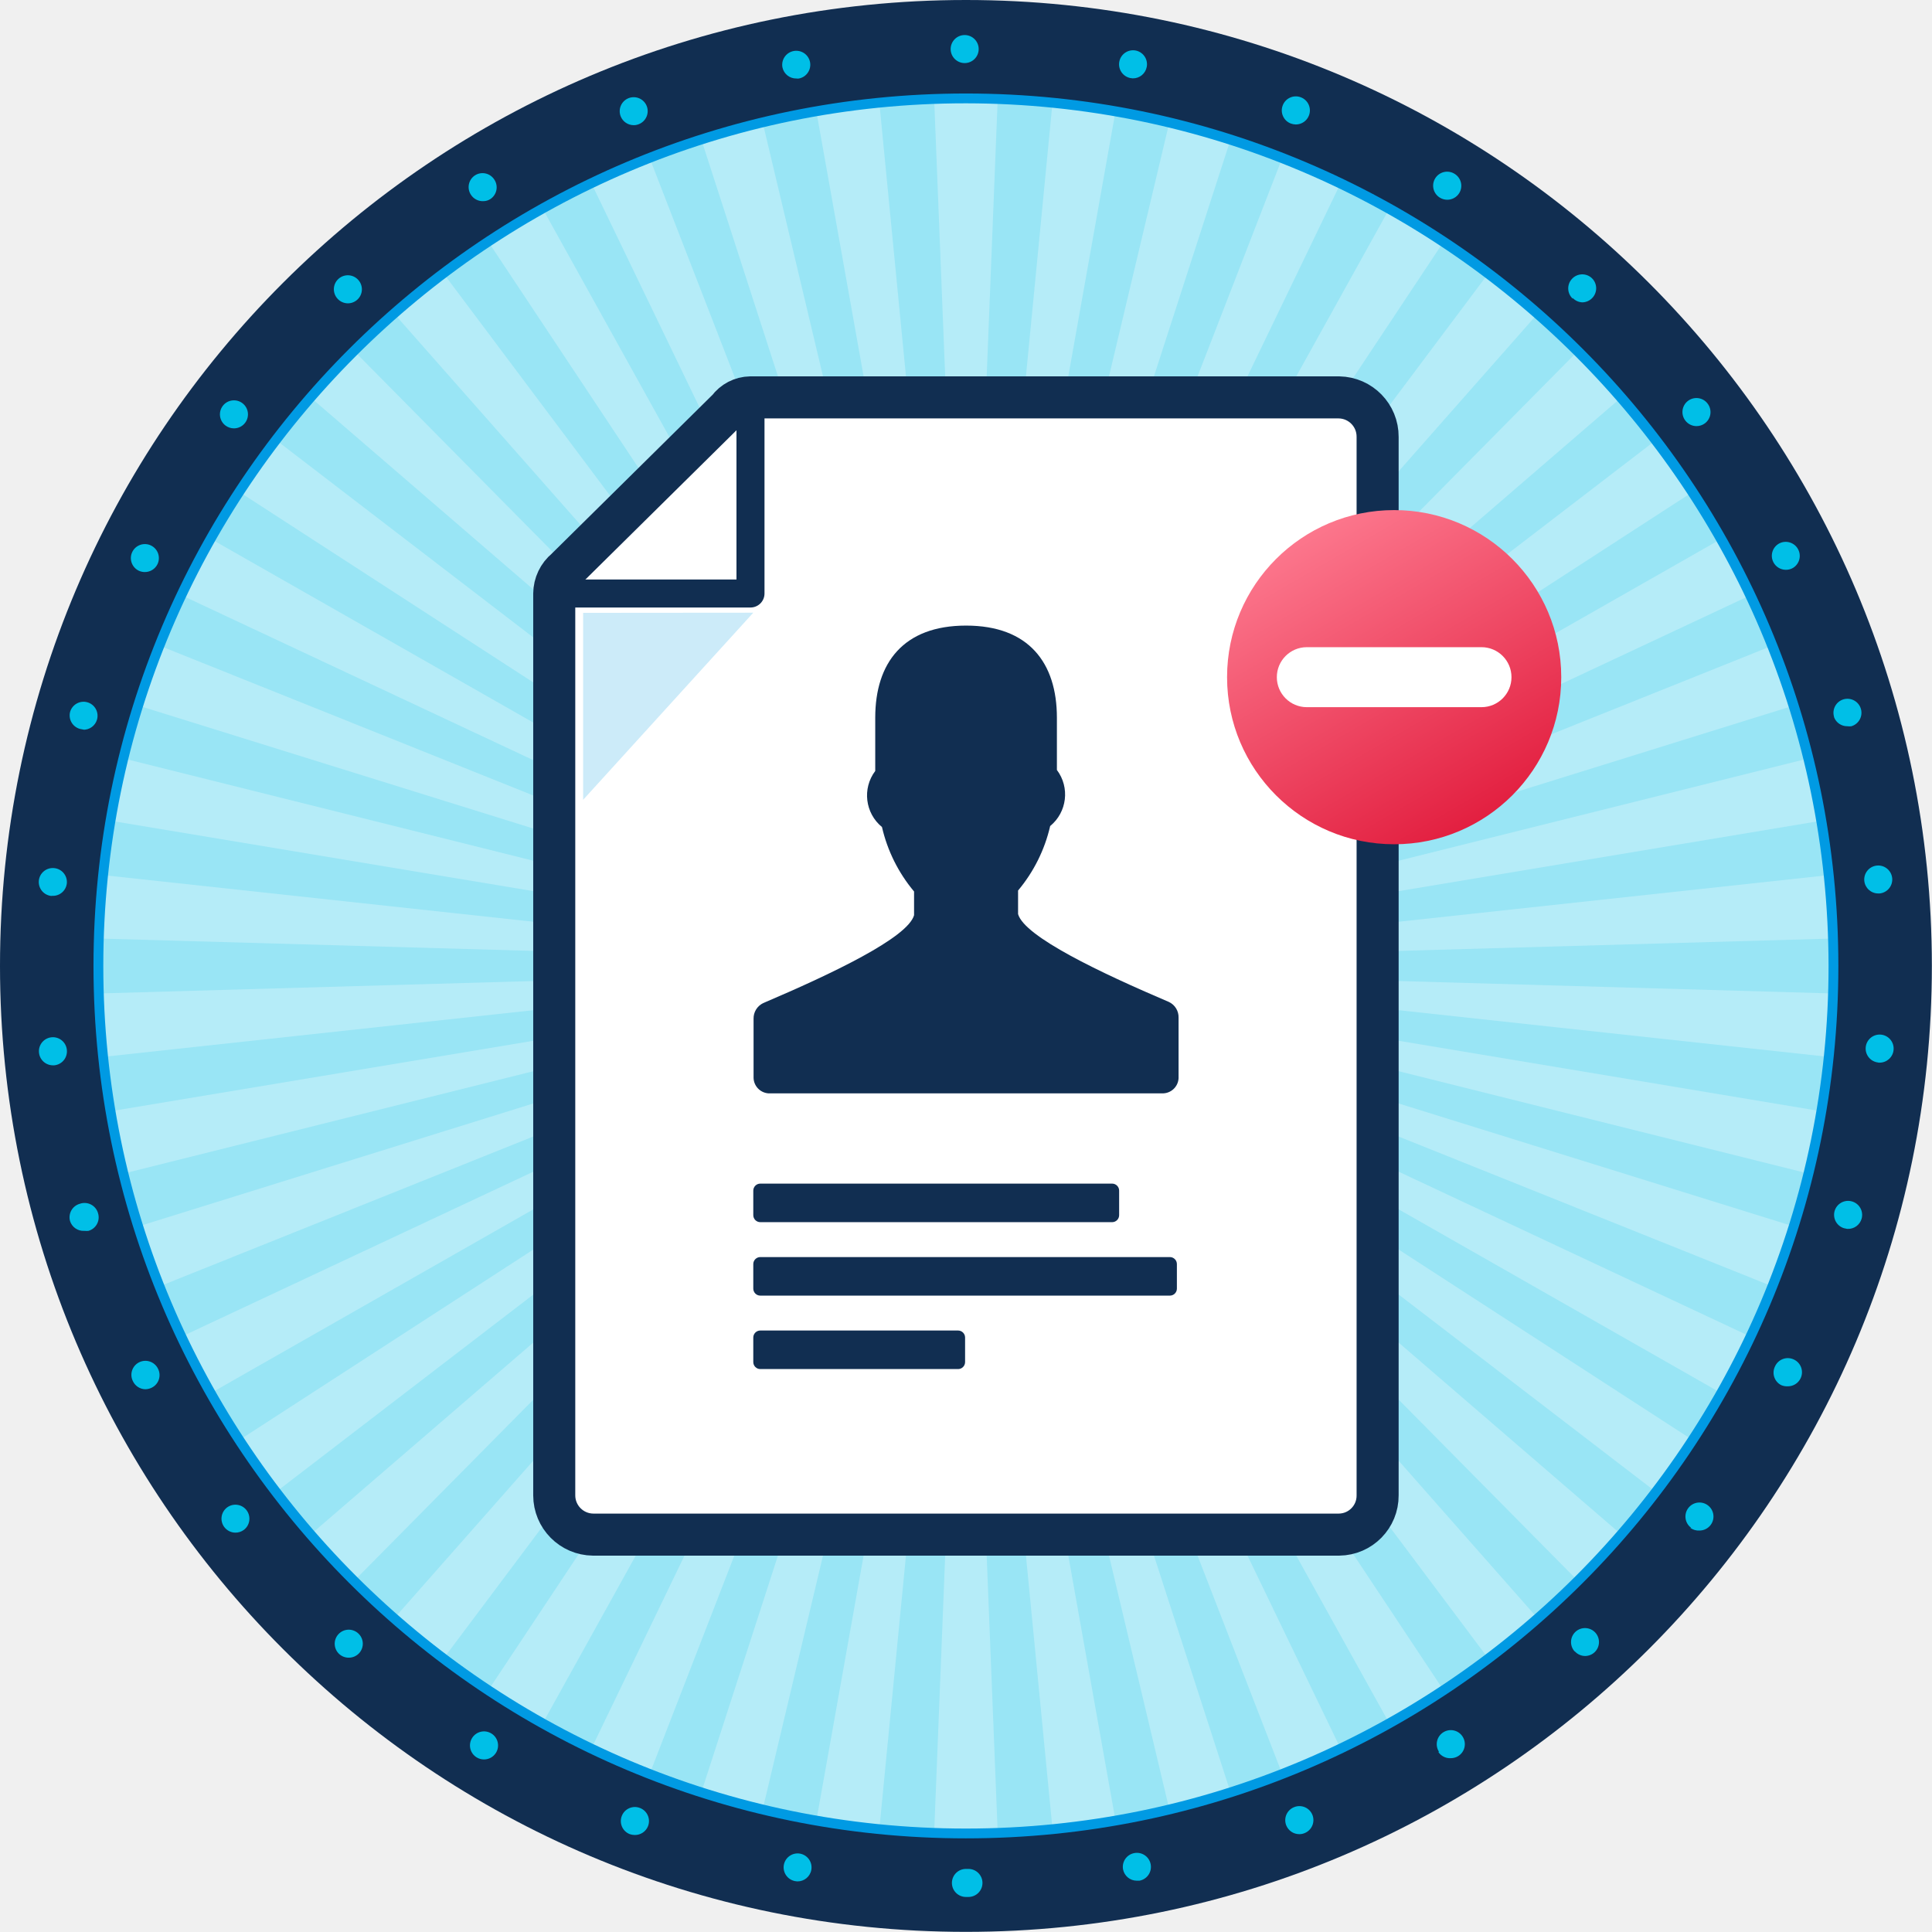
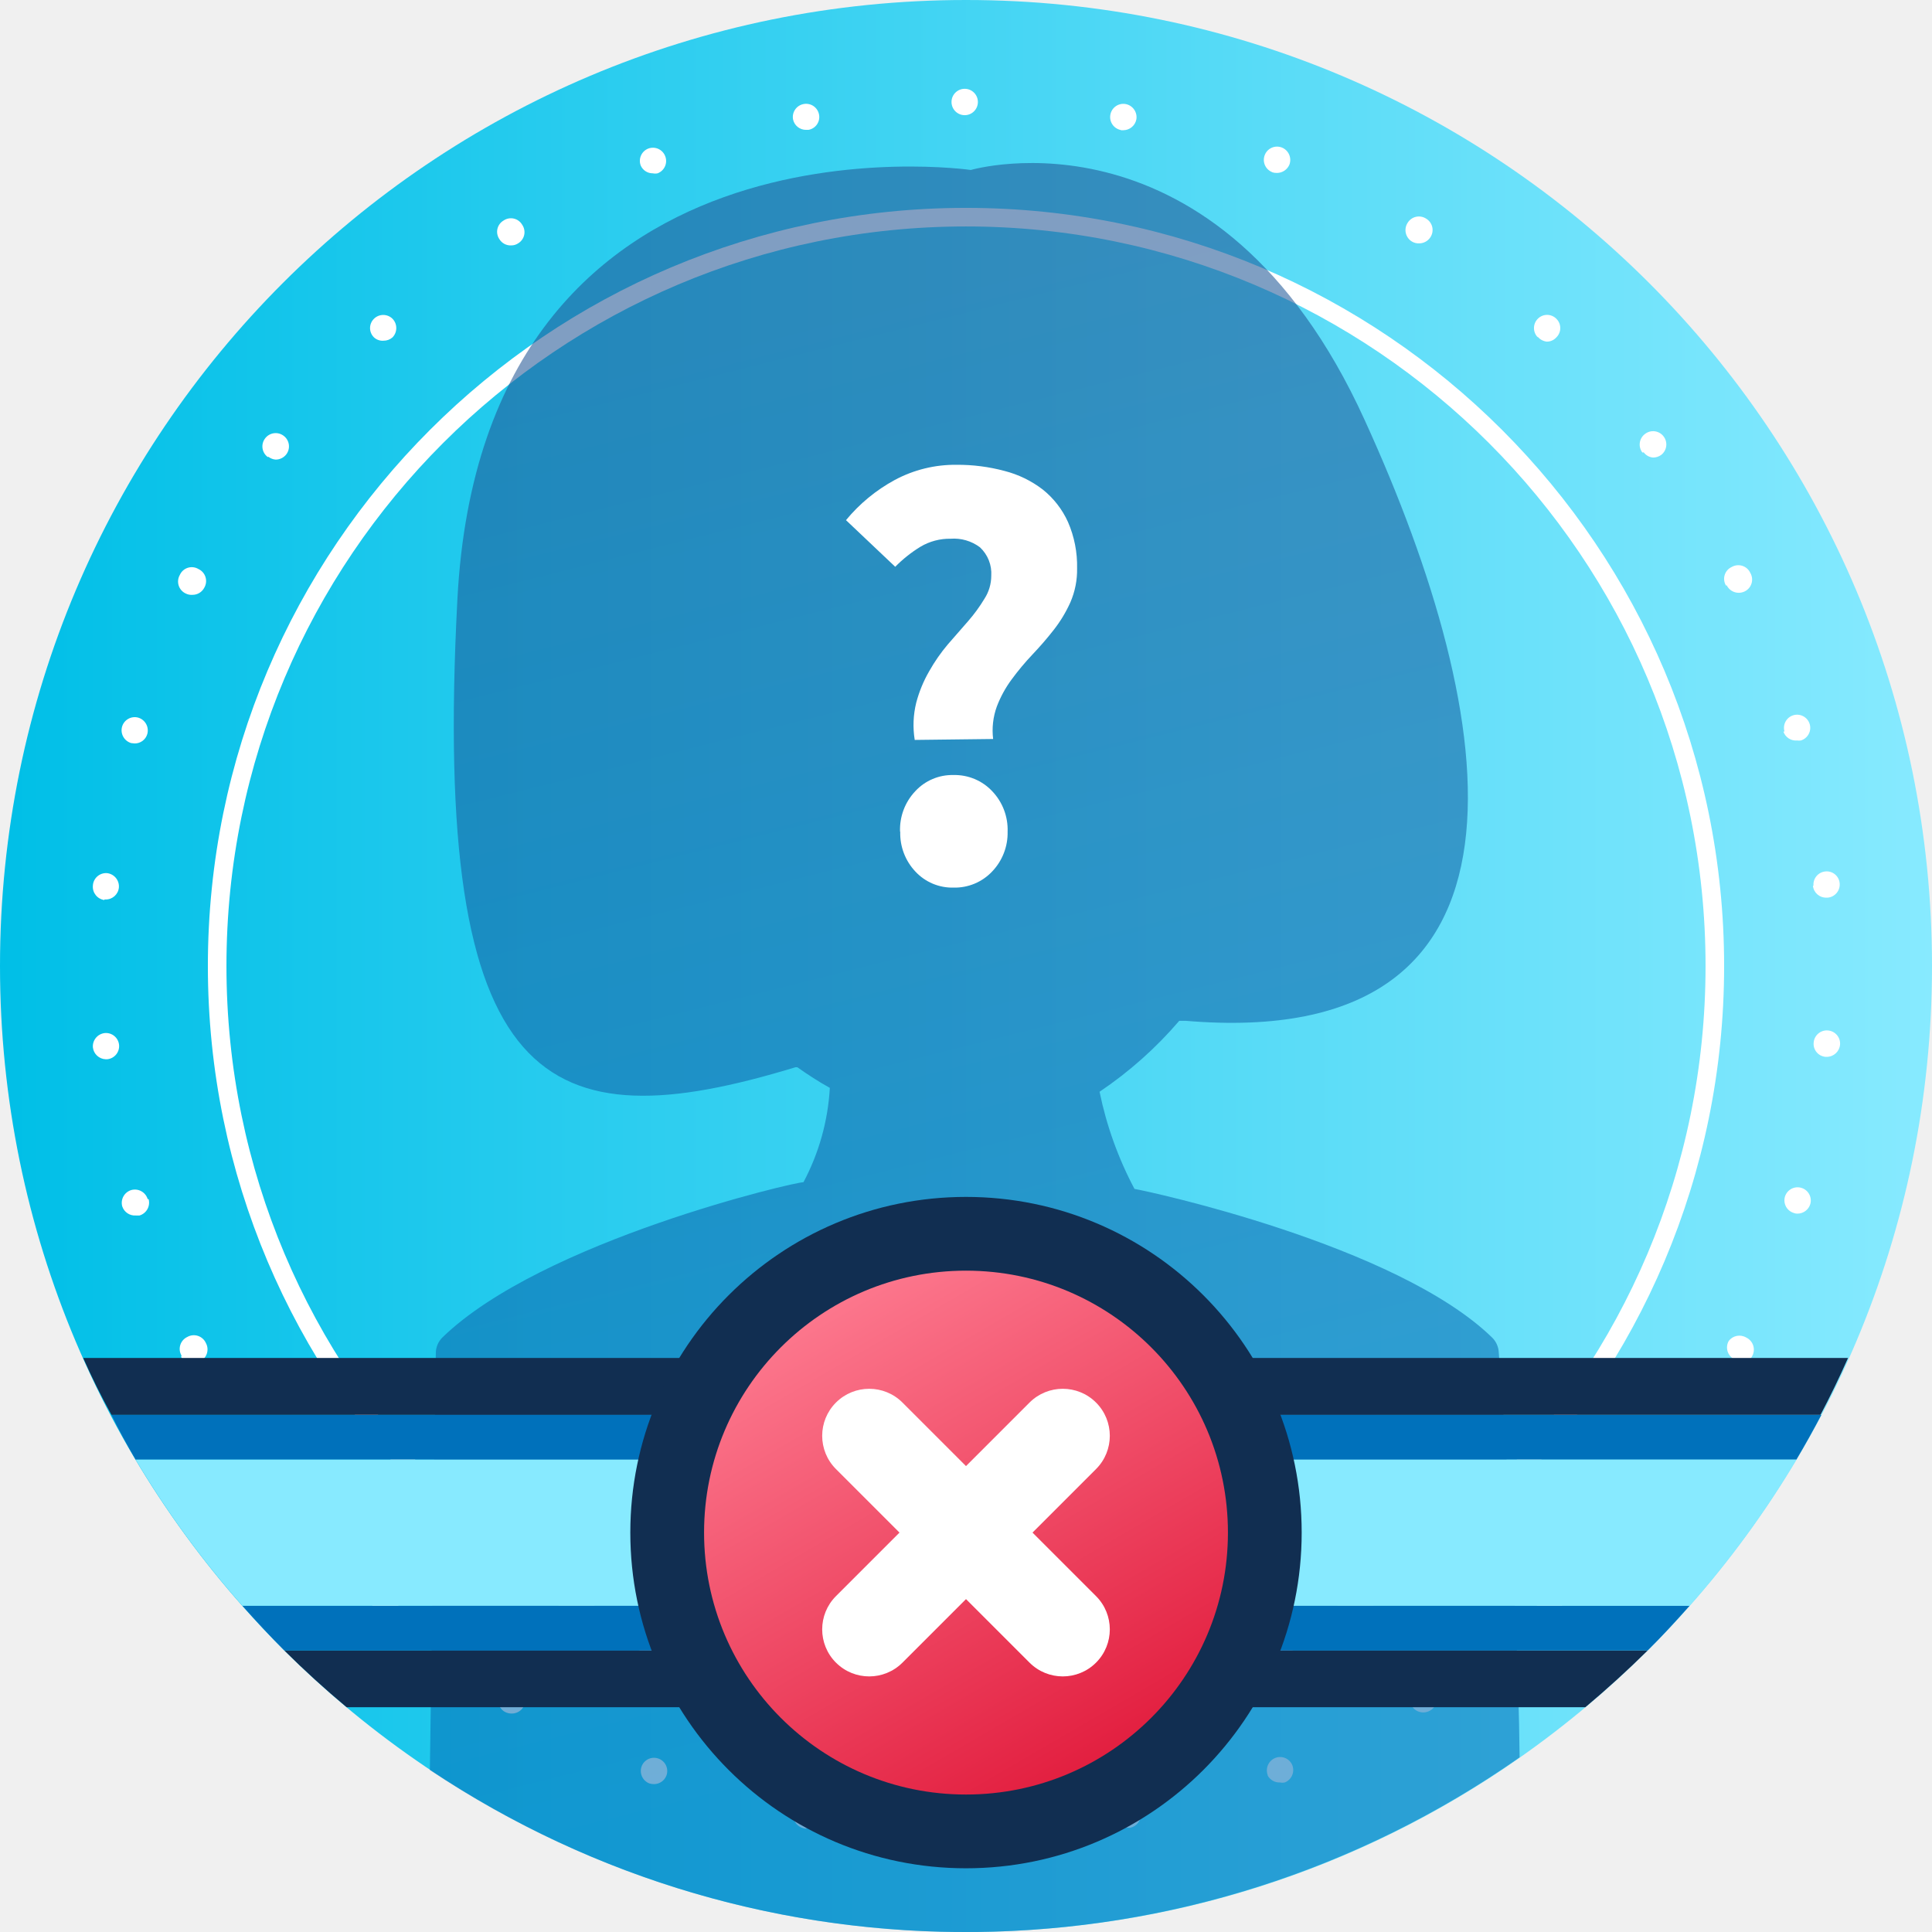
- <svg xmlns="http://www.w3.org/2000/svg" viewBox="0 0 137.83 137.83">
+ <svg xmlns="http://www.w3.org/2000/svg" viewBox="0 0 104 104">
  <defs>
-     <linearGradient id="New_Gradient_Swatch_3" x1="93.51" y1="38.07" x2="105.78" y2="59.17" gradientUnits="userSpaceOnUse">
+     <linearGradient id="New_Gradient_Swatch_5" y1="52" x2="104" y2="52" gradientUnits="userSpaceOnUse">
+       <stop offset="0" stop-color="#00bfe7" />
+       <stop offset="1" stop-color="#87eaff" />
+     </linearGradient>
+     <linearGradient id="New_Gradient_Swatch_1" x1="57.53" y1="92.98" x2="38.24" y2="16.06" gradientUnits="userSpaceOnUse">
+       <stop offset="0" stop-color="#0071bb" />
+       <stop offset="1" stop-color="#205493" />
+     </linearGradient>
+     <linearGradient id="New_Gradient_Swatch_3" x1="44.96" y1="70.4" x2="59.47" y2="95.34" gradientUnits="userSpaceOnUse">
      <stop offset="0" stop-color="#fc768c" />
      <stop offset="1" stop-color="#e21d3e" />
    </linearGradient>
  </defs>
-   <g style="isolation:isolate">
-     <g id="Layer_2" data-name="Layer 2">
-       <g id="Layer_1-2" data-name="Layer 1">
-         <circle cx="68.91" cy="68.91" r="68.91" fill="#112e51" />
-         <path d="M67.91,134.33a1,1,0,0,1,1-1h.18a1,1,0,0,1,1,1h0a1,1,0,0,1-1,1h-.19A1,1,0,0,1,67.91,134.33Zm-11.19-.13h0a1,1,0,0,1-.8-1.16h0a1,1,0,0,1,1.16-.8h0a1,1,0,0,1,.8,1.16h0a1,1,0,0,1-1,.82h0Zm23.4-.83a1,1,0,0,1,.8-1.17h0a1,1,0,0,1,1.17.8h0a1,1,0,0,1-.8,1.17H81.1A1,1,0,0,1,80.12,133.37Zm-35.19-2.52a1,1,0,0,1-.57-1.3h0a1,1,0,0,1,1.29-.57h0a1,1,0,0,1,.58,1.3h0a1,1,0,0,1-.94.63h0A1.13,1.13,0,0,1,44.93,130.85Zm46.83-.63a1,1,0,0,1,.57-1.3h0a1,1,0,0,1,1.3.56h0a1,1,0,0,1-.57,1.3h0a.94.94,0,0,1-.37.07h0A1,1,0,0,1,91.76,130.22ZM34,125.37a1,1,0,0,1-.32-1.38h0a1,1,0,0,1,1.38-.32h0a1,1,0,0,1,.32,1.38h0a1,1,0,0,1-.85.47h0A1,1,0,0,1,34,125.37Zm68.65-.41a1,1,0,0,1,.32-1.38h0a1,1,0,0,1,1.38.32h0a1,1,0,0,1-.32,1.38h0a1,1,0,0,1-.53.15h0A1,1,0,0,1,102.62,125ZM24.2,118a1,1,0,0,1-.06-1.41h0a1,1,0,0,1,1.41-.07h0a1,1,0,0,1,.07,1.42h0a1,1,0,0,1-.74.32h0A1,1,0,0,1,24.2,118Zm88.14-.18a1,1,0,0,1,.06-1.41h0a1,1,0,0,1,1.41.06h0a1,1,0,0,1-.06,1.41h0a1,1,0,0,1-.67.26h0A1,1,0,0,1,112.34,117.8ZM16,108.94h0a1,1,0,0,1,.19-1.39h0a1,1,0,0,1,1.4.19h0a1,1,0,0,1-.19,1.4h0a1,1,0,0,1-.61.2h0A1,1,0,0,1,16,108.94Zm104.64.05a1,1,0,0,1-.2-1.4h0a1,1,0,0,1,1.4-.2h0a1,1,0,0,1,.2,1.4h0a1,1,0,0,1-.8.4h0A1,1,0,0,1,120.59,109ZM9.48,98.53a1,1,0,0,1,.44-1.34h0a1,1,0,0,1,1.35.45h0A1,1,0,0,1,10.82,99h0a1.06,1.06,0,0,1-.45.11h0A1,1,0,0,1,9.48,98.53Zm117.6.29a1,1,0,0,1-.45-1.34h0A1,1,0,0,1,128,97h0a1,1,0,0,1,.45,1.34h0a1,1,0,0,1-.9.56h0A1.07,1.07,0,0,1,127.08,98.82ZM5,87.12a1,1,0,0,1,.69-1.24h0A1,1,0,0,1,7,86.57H7a1,1,0,0,1-.69,1.24h0a1.22,1.22,0,0,1-.27,0H6A1,1,0,0,1,5,87.12Zm126.58.51a1,1,0,0,1-.7-1.23h0a1,1,0,0,1,1.24-.69h0a1,1,0,0,1,.69,1.23h0a1,1,0,0,1-1,.73h0A.74.74,0,0,1,131.61,87.63ZM2.78,75.08A1,1,0,0,1,3.68,74h0a1,1,0,0,1,1.09.9h0A1,1,0,0,1,3.87,76H3.78A1,1,0,0,1,2.78,75.08ZM134,75.8a1,1,0,0,1-.9-1.08h0a1,1,0,0,1,1.08-.91h0a1,1,0,0,1,.91,1.08h0a1,1,0,0,1-1,.92H134ZM3.68,63.92a1,1,0,0,1-.91-1.09h0a1,1,0,0,1,1.08-.9h0A1,1,0,0,1,4.77,63h0a1,1,0,0,1-1,.91H3.68ZM133,62.84a1,1,0,0,1,.9-1.09h0a1,1,0,0,1,1.09.9h0a1,1,0,0,1-.9,1.09H134A1,1,0,0,1,133,62.84ZM5.7,52A1,1,0,0,1,5,50.79H5a1,1,0,0,1,1.23-.69h0a1,1,0,0,1,.69,1.24h0a1,1,0,0,1-1,.72H6Zm125.14-.87h0a1,1,0,0,1,.68-1.24h0a1,1,0,0,1,1.24.69h0a1,1,0,0,1-.68,1.23h0a.94.94,0,0,1-.28,0h0A1,1,0,0,1,130.84,51.16ZM9.89,40.71a1,1,0,0,1-.45-1.34h0a1,1,0,0,1,1.34-.45h0a1,1,0,0,1,.45,1.34h0a1,1,0,0,1-.9.55h0A1,1,0,0,1,9.89,40.71Zm116.62-.61h0a1,1,0,0,1,.44-1.34h0a1,1,0,0,1,1.34.45h0a1,1,0,0,1-.44,1.34h0a1,1,0,0,1-.45.1h0A1,1,0,0,1,126.51,40.1ZM16.09,30.36a1,1,0,0,1-.2-1.4h0a1,1,0,0,1,1.4-.2h0a1,1,0,0,1,.2,1.4h0a1,1,0,0,1-.8.4h0A1,1,0,0,1,16.09,30.36ZM120.23,30a1,1,0,0,1,.19-1.4h0a1,1,0,0,1,1.4.19h0a1,1,0,0,1-.19,1.41h0a1,1,0,0,1-.61.2h0A1,1,0,0,1,120.23,30ZM24.08,21.31a1,1,0,0,1,.06-1.41h0a1,1,0,0,1,1.41.06h0a1,1,0,0,1-.06,1.42h0a1,1,0,0,1-.68.26h0A1,1,0,0,1,24.08,21.31Zm88.12,0a1,1,0,0,1-.06-1.41h0a1,1,0,0,1,1.41-.07h0a1,1,0,0,1,.06,1.41h0a1,1,0,0,1-.73.33h0A1,1,0,0,1,112.2,21.26ZM33.58,13.87a1,1,0,0,1,.32-1.37h0a1,1,0,0,1,1.37.32h0A1,1,0,0,1,35,14.19h0a.91.91,0,0,1-.52.16h0A1,1,0,0,1,33.58,13.87Zm69.14.23a1,1,0,0,1-.33-1.38h0a1,1,0,0,1,1.38-.32h0a1,1,0,0,1,.33,1.38h0a1,1,0,0,1-.86.47h0A1,1,0,0,1,102.72,14.1ZM44.28,8.3A1,1,0,0,1,44.85,7h0a1,1,0,0,1,1.29.57h0a1,1,0,0,1-.57,1.29h0a.92.92,0,0,1-.36.07h0A1,1,0,0,1,44.28,8.3Zm47.8.51a1,1,0,0,1-.57-1.29h0a1,1,0,0,1,1.29-.58h0a1,1,0,0,1,.58,1.3h0a1,1,0,0,1-.94.64h0A1.14,1.14,0,0,1,92.08,8.81Zm-36.26-4a1,1,0,0,1,.8-1.17h0a1,1,0,0,1,1.17.8h0A1,1,0,0,1,57,5.6h0a.54.54,0,0,1-.18,0h0A1,1,0,0,1,55.82,4.81Zm24.83.76a1,1,0,0,1-.8-1.16h0A1,1,0,0,1,81,3.6h0a1,1,0,0,1,.81,1.17h0a1,1,0,0,1-1,.82h0ZM67.82,3.5a1,1,0,0,1,1-1h0a1,1,0,0,1,1,1h0a1,1,0,0,1-1,1h0A1,1,0,0,1,67.82,3.5Z" fill="#00bfe7" />
-         <circle cx="68.91" cy="68.91" r="61.99" fill="#99e5f5" stroke="#009ae3" stroke-miterlimit="10" stroke-width="0.5" />
-         <polygon points="68.26 73.69 58.27 129.71 62.75 130.32 68.26 73.69" fill="#b5ecf8" />
-         <polygon points="69.57 64.13 79.55 8.12 75.07 7.5 69.57 64.13" fill="#b5ecf8" />
-         <polygon points="67.61 73.56 50.09 127.69 54.45 128.91 67.61 73.56" fill="#b5ecf8" />
-         <polygon points="70.22 64.27 87.73 10.13 83.38 8.91 70.22 64.27" fill="#b5ecf8" />
-         <polygon points="66.99 73.34 42.27 124.58 46.41 126.39 66.99 73.34" fill="#b5ecf8" />
-         <polygon points="70.84 64.49 95.56 13.24 91.41 11.44 70.84 64.49" fill="#b5ecf8" />
-         <polygon points="66.41 73.04 34.93 120.44 38.8 122.79 66.41 73.04" fill="#b5ecf8" />
-         <polygon points="71.42 64.79 102.89 17.39 99.03 15.04 71.42 64.79" fill="#b5ecf8" />
-         <polygon points="65.87 72.66 28.23 115.33 31.74 118.19 65.87 72.66" fill="#b5ecf8" />
-         <polygon points="71.96 65.17 109.59 22.5 106.08 19.64 71.96 65.17" fill="#b5ecf8" />
-         <polygon points="65.39 72.21 22.29 109.36 25.38 112.66 65.39 72.21" fill="#b5ecf8" />
-         <polygon points="72.44 65.62 115.53 28.47 112.45 25.16 72.44 65.62" fill="#b5ecf8" />
-         <polygon points="64.97 71.7 17.22 102.64 19.83 106.33 64.97 71.7" fill="#b5ecf8" />
-         <polygon points="72.86 66.13 120.61 35.19 118 31.5 72.86 66.13" fill="#b5ecf8" />
-         <polygon points="64.63 71.13 13.11 95.28 15.19 99.3 64.63 71.13" fill="#b5ecf8" />
-         <polygon points="73.2 66.69 124.72 42.54 122.64 38.53 73.2 66.69" fill="#b5ecf8" />
-         <polygon points="64.36 70.53 10.04 87.44 11.55 91.7 64.36 70.53" fill="#b5ecf8" />
-         <polygon points="73.46 67.3 127.79 50.39 126.27 46.13 73.46 67.3" fill="#b5ecf8" />
-         <polygon points="64.19 69.89 8.06 79.25 8.98 83.68 64.19 69.89" fill="#b5ecf8" />
-         <polygon points="73.64 67.93 129.76 58.58 128.84 54.15 73.64 67.93" fill="#b5ecf8" />
-         <polygon points="64.1 69.24 7.22 70.87 7.53 75.38 64.1 69.24" fill="#b5ecf8" />
-         <polygon points="73.73 68.58 130.6 66.96 130.29 62.45 73.73 68.58" fill="#b5ecf8" />
-         <polygon points="64.1 68.58 7.53 62.45 7.22 66.96 64.1 68.58" fill="#b5ecf8" />
-         <polygon points="73.73 69.24 130.29 75.38 130.6 70.87 73.73 69.24" fill="#b5ecf8" />
-         <polygon points="64.19 67.93 8.98 54.15 8.06 58.58 64.19 67.93" fill="#b5ecf8" />
-         <polygon points="73.64 69.89 128.84 83.68 129.76 79.25 73.64 69.89" fill="#b5ecf8" />
-         <polygon points="64.36 67.3 11.55 46.13 10.04 50.39 64.36 67.3" fill="#b5ecf8" />
-         <polygon points="73.46 70.53 126.27 91.7 127.79 87.44 73.46 70.53" fill="#b5ecf8" />
-         <polygon points="64.63 66.69 15.19 38.53 13.11 42.54 64.63 66.69" fill="#b5ecf8" />
-         <polygon points="73.2 71.13 122.64 99.3 124.72 95.28 73.2 71.13" fill="#b5ecf8" />
-         <polygon points="64.97 66.13 19.83 31.5 17.22 35.19 64.97 66.13" fill="#b5ecf8" />
-         <polygon points="72.86 71.7 118 106.33 120.61 102.64 72.86 71.7" fill="#b5ecf8" />
-         <polygon points="65.39 65.62 25.38 25.16 22.29 28.47 65.39 65.62" fill="#b5ecf8" />
-         <polygon points="72.44 72.21 112.45 112.66 115.53 109.36 72.44 72.21" fill="#b5ecf8" />
-         <polygon points="65.87 65.17 31.74 19.64 28.23 22.5 65.87 65.17" fill="#b5ecf8" />
-         <polygon points="71.96 72.66 106.08 118.19 109.59 115.33 71.96 72.66" fill="#b5ecf8" />
-         <polygon points="66.41 64.79 38.8 15.04 34.93 17.39 66.41 64.79" fill="#b5ecf8" />
-         <polygon points="71.42 73.04 99.03 122.79 102.89 120.44 71.42 73.04" fill="#b5ecf8" />
-         <polygon points="66.99 64.49 46.41 11.44 42.27 13.24 66.99 64.49" fill="#b5ecf8" />
-         <polygon points="70.84 73.34 91.41 126.39 95.56 124.58 70.84 73.34" fill="#b5ecf8" />
-         <polygon points="67.61 64.27 54.45 8.91 50.09 10.13 67.61 64.27" fill="#b5ecf8" />
-         <polygon points="70.22 73.56 83.38 128.91 87.73 127.69 70.22 73.56" fill="#b5ecf8" />
-         <polygon points="68.26 64.13 62.75 7.5 58.27 8.12 68.26 64.13" fill="#b5ecf8" />
-         <polygon points="69.57 73.69 75.07 130.32 79.55 129.71 69.57 73.69" fill="#b5ecf8" />
-         <polygon points="68.91 64.09 71.17 7.23 66.65 7.23 68.91 64.09" fill="#b5ecf8" />
-         <polygon points="68.91 73.74 66.65 130.59 71.17 130.59 68.91 73.74" fill="#b5ecf8" />
-         <path d="M39.54,106.68a2.8,2.8,0,0,0,2.77,2.8H95.53a2.78,2.78,0,0,0,2.75-2.8V31.17a2.8,2.8,0,0,0-2.75-2.82h-42a2,2,0,0,0-1.58.82L40.37,40.61a2.27,2.27,0,0,0-.83,1.74Z" fill="#fff" stroke="#112e51" stroke-linecap="round" stroke-linejoin="round" stroke-width="3" />
-         <polyline points="53.54 28.35 53.54 42.34 39.54 42.34" fill="none" stroke="#112e51" stroke-linecap="round" stroke-linejoin="round" stroke-width="2" />
-         <polygon points="41.6 43.72 41.6 57.06 53.74 43.71 41.6 43.72" fill="#ccebf9" style="mix-blend-mode:multiply" />
-         <rect x="53.74" y="84.44" width="26.1" height="2.75" rx="0.5" ry="0.5" fill="#112e51" />
-         <rect x="53.74" y="89.68" width="30.22" height="2.75" rx="0.5" ry="0.5" fill="#112e51" />
-         <rect x="53.74" y="94.92" width="15.11" height="2.75" rx="0.5" ry="0.5" fill="#112e51" />
-         <path d="M83.39,71.48c-4.88-2.08-10.31-4.66-10.76-6.27V63.53a11,11,0,0,0,2.29-4.6,2.91,2.91,0,0,0,.48-4V51.2c0-3.9-2-6.57-6.48-6.57s-6.48,2.67-6.48,6.57V55a2.91,2.91,0,0,0,.48,4,11,11,0,0,0,2.29,4.6v1.69c-.45,1.61-5.88,4.19-10.76,6.27a1.21,1.21,0,0,0-.69,1.12v4.22A1.14,1.14,0,0,0,54.81,78H83a1.14,1.14,0,0,0,1.08-1.2V72.6A1.2,1.2,0,0,0,83.39,71.48Z" fill="#112e51" />
-         <circle cx="99.46" cy="48.31" r="11.92" fill="url(#New_Gradient_Swatch_3)" />
-         <path d="M105.69,46.17H93.23a2.14,2.14,0,0,0,0,4.28h12.46a2.14,2.14,0,0,0,0-4.28Z" fill="#fff" />
-         <path d="M68.91,130.9a62,62,0,1,1,62-62A62.06,62.06,0,0,1,68.91,130.9Zm0-123.53a61.54,61.54,0,1,0,61.54,61.54A61.61,61.61,0,0,0,68.91,7.37Z" fill="#009ae3" />
-       </g>
+   <g id="Layer_1" data-name="Layer 1">
+     <circle cx="52" cy="52" r="52" fill="url(#New_Gradient_Swatch_5)" />
+     <circle cx="52" cy="52" r="40.31" fill="none" stroke="#fff" stroke-miterlimit="10" />
+     <path d="M51.29,98.51a.71.71,0,0,1,.71-.71h.13a.72.72,0,0,1,.72.71h0a.71.71,0,0,1-.71.71H52A.71.71,0,0,1,51.29,98.51Zm-8-.09h0a.7.7,0,0,1-.57-.82h0a.7.7,0,0,1,.82-.57h0a.71.71,0,0,1,.57.82h0a.71.71,0,0,1-.7.58h-.13ZM60,97.82a.72.72,0,0,1,.57-.83h0a.72.72,0,0,1,.83.57h0a.72.72,0,0,1-.57.83h-.14A.71.71,0,0,1,60,97.82ZM34.95,96a.72.72,0,0,1-.41-.92h0a.71.71,0,0,1,.92-.41h0a.71.71,0,0,1,.41.92h0a.72.72,0,0,1-.67.45h0A.81.81,0,0,1,34.95,96Zm33.29-.45a.72.72,0,0,1,.41-.92h0a.71.71,0,0,1,.92.4h0a.72.72,0,0,1-.41.92h0a.67.67,0,0,1-.26,0h0A.72.72,0,0,1,68.24,95.58ZM27.16,92.14a.71.71,0,0,1-.23-1h0a.72.72,0,0,1,1-.23h0a.72.72,0,0,1,.23,1h0a.72.72,0,0,1-.6.33h0A.74.74,0,0,1,27.16,92.14ZM76,91.84a.71.71,0,0,1,.23-1h0a.71.71,0,0,1,1,.23h0a.71.71,0,0,1-.23,1h0a.72.72,0,0,1-.38.11h0A.72.72,0,0,1,76,91.84Zm-55.75-5a.7.7,0,0,1,0-1h0a.71.71,0,0,1,1,0h0a.72.72,0,0,1,0,1h0a.73.73,0,0,1-.53.23h0A.7.7,0,0,1,20.21,86.88Zm62.66-.13a.7.7,0,0,1,0-1h0a.7.7,0,0,1,1,0h0a.7.7,0,0,1,0,1h0a.69.69,0,0,1-.48.18h0A.69.69,0,0,1,82.87,86.75Zm-68.53-6.3h0a.7.7,0,0,1,.13-1h0a.71.71,0,0,1,1,.13h0a.71.71,0,0,1-.14,1h0a.7.7,0,0,1-.43.14h0A.69.69,0,0,1,14.35,80.45Zm74.39,0a.7.7,0,0,1-.14-1h0a.71.71,0,0,1,1-.14h0a.71.71,0,0,1,.14,1h0a.72.72,0,0,1-.57.28h0A.68.68,0,0,1,88.74,80.49Zm-79-7.44a.71.71,0,0,1,.31-1h0a.71.71,0,0,1,1,.32h0a.72.72,0,0,1-.32,1h0a.75.75,0,0,1-.32.08h0A.7.7,0,0,1,9.75,73.05Zm83.61.21a.71.71,0,0,1-.32-1h0A.72.72,0,0,1,94,72h0a.72.72,0,0,1,.32,1h0a.72.72,0,0,1-.64.4h0A.76.76,0,0,1,93.35,73.26ZM6.58,64.94a.72.72,0,0,1,.49-.88h0a.72.72,0,0,1,.88.49H8a.72.72,0,0,1-.49.88h0l-.19,0h0A.72.72,0,0,1,6.58,64.94Zm90,.36a.71.71,0,0,1-.5-.87h0a.71.71,0,0,1,.88-.49h0a.71.71,0,0,1,.49.87h0a.72.72,0,0,1-.69.52h0A.53.53,0,0,1,96.57,65.3ZM5,56.38a.72.72,0,0,1,.64-.77h0a.71.71,0,0,1,.77.64h0a.71.71,0,0,1-.64.77H5.69A.72.72,0,0,1,5,56.38Zm93.27.51a.7.7,0,0,1-.64-.77h0a.71.71,0,0,1,.77-.65h0a.71.71,0,0,1,.65.77h0a.72.72,0,0,1-.71.65h-.06ZM5.62,48.45A.72.72,0,0,1,5,47.67H5A.71.71,0,0,1,5.75,47h0a.72.72,0,0,1,.65.77h0a.71.71,0,0,1-.71.65H5.62Zm92-.77a.71.71,0,0,1,.64-.77h0a.7.7,0,0,1,.77.64h0a.71.71,0,0,1-.64.77h-.07A.71.71,0,0,1,97.59,47.68ZM7.06,40a.72.72,0,0,1-.49-.88h0a.71.71,0,0,1,.87-.49h0a.72.72,0,0,1,.49.88h0a.7.7,0,0,1-.68.51h0Zm89-.62h0a.71.71,0,0,1,.48-.88h0a.71.71,0,0,1,.88.49h0a.71.71,0,0,1-.48.87h0a.67.67,0,0,1-.2,0h0A.71.71,0,0,1,96,39.38ZM10,31.95a.71.71,0,0,1-.32-1h0a.7.7,0,0,1,1-.32h0a.71.71,0,0,1,.32,1h0a.71.71,0,0,1-.64.39h0A.69.69,0,0,1,10,31.95Zm82.91-.43h0a.7.7,0,0,1,.31-1h0a.71.71,0,0,1,1,.32h0a.71.71,0,0,1-.31,1h0a.74.74,0,0,1-.32.07h0A.72.72,0,0,1,92.95,31.51Zm-78.5-6.92a.71.71,0,0,1-.14-1h0a.71.71,0,0,1,1-.14h0a.71.71,0,0,1,.14,1h0a.72.72,0,0,1-.57.28h0A.73.73,0,0,1,14.45,24.59Zm74-.24a.71.71,0,0,1,.14-1h0a.71.71,0,0,1,1,.13h0a.71.71,0,0,1-.13,1h0a.74.74,0,0,1-.43.14h0A.7.7,0,0,1,88.48,24.35ZM20.13,18.16a.7.7,0,0,1,0-1h0a.71.71,0,0,1,1,0h0a.72.72,0,0,1,0,1h0a.72.72,0,0,1-.48.18h0A.68.68,0,0,1,20.13,18.16Zm62.65,0a.71.71,0,0,1,0-1h0a.7.7,0,0,1,1,0h0a.7.7,0,0,1,0,1h0a.68.68,0,0,1-.52.23h0A.75.75,0,0,1,82.77,18.12ZM26.88,12.87a.7.7,0,0,1,.23-1h0a.7.7,0,0,1,1,.23h0a.7.7,0,0,1-.22,1h0a.65.65,0,0,1-.37.11h0A.7.7,0,0,1,26.88,12.87ZM76,13a.72.72,0,0,1-.23-1h0a.71.71,0,0,1,1-.23h0a.71.71,0,0,1,.23,1h0a.72.72,0,0,1-.61.33h0A.69.69,0,0,1,76,13ZM34.49,8.91A.71.71,0,0,1,34.89,8h0a.71.71,0,0,1,.92.41h0a.71.71,0,0,1-.41.92h0a.65.65,0,0,1-.26,0h0A.7.7,0,0,1,34.49,8.91Zm34,.36a.71.71,0,0,1-.41-.92h0A.71.71,0,0,1,69,7.94h0a.72.72,0,0,1,.41.92h0a.73.73,0,0,1-.67.45h0A.81.81,0,0,1,68.47,9.27ZM42.69,6.43a.71.71,0,0,1,.57-.83h0a.71.71,0,0,1,.83.57h0a.7.7,0,0,1-.57.82h-.13A.71.71,0,0,1,42.69,6.43ZM60.34,7a.71.71,0,0,1-.57-.82h0a.71.71,0,0,1,.82-.58h0a.72.72,0,0,1,.58.83h0a.72.72,0,0,1-.7.58h-.13ZM51.22,5.49a.71.71,0,0,1,.71-.71h0a.71.71,0,0,1,.71.71h0a.71.71,0,0,1-.71.71h0A.71.71,0,0,1,51.22,5.49Z" fill="#fff" />
+   </g>
+   <g id="Layer_2" data-name="Layer 2">
+     <g opacity="0.57">
+       <path d="M80.32,72c-5.14-5-18.56-7.89-19.25-8a19.47,19.47,0,0,1-1.88-5.23,21.38,21.38,0,0,0,4.29-3.82l.34,0c19.88,1.68,17-16.23,9.64-32.34C65.56,5.25,52.26,9.15,52.26,9.15S26,5.34,24.62,32.3c-1.39,26.52,4.76,29.24,18.2,25.15l.1,0c.57.4,1.15.78,1.75,1.11a12.28,12.28,0,0,1-1.42,5.08c-.33-.05-14.07,3.15-19.43,8.35a1.2,1.2,0,0,0-.36.86l-.32,22.43A52,52,0,0,0,81.8,94.6c-.09-9.29-1.12-21.78-1.12-21.78A1.2,1.2,0,0,0,80.32,72ZM43,64.09l.13-.24Z" fill="url(#New_Gradient_Swatch_1)" />
    </g>
+     <path d="M98,76.16q.79-1.5,1.48-3.06h-95Q5.17,74.66,6,76.16Z" fill="#112e51" />
+     <path d="M15.3,88.84q1.61,1.6,3.36,3.06H85.34q1.74-1.46,3.36-3.06Z" fill="#112e51" />
+     <path d="M15.3,88.84H88.7c.78-.77,1.52-1.58,2.25-2.4H13.05C13.78,87.26,14.52,88.06,15.3,88.84Z" fill="#0071bb" />
+     <path d="M7.3,78.57H96.7q.7-1.18,1.34-2.4H6Q6.6,77.38,7.3,78.57Z" fill="#0071bb" />
+     <path d="M13.05,86.44h77.9a52.15,52.15,0,0,0,5.75-7.87H7.3A52.15,52.15,0,0,0,13.05,86.44Z" fill="#87eaff" />
+     <circle cx="52" cy="82.5" r="18.07" fill="#112e51" />
+     <circle cx="52" cy="82.5" r="14.1" fill="url(#New_Gradient_Swatch_3)" />
+     <path d="M55.42,75.5,45,85.92a2.53,2.53,0,0,0,3.58,3.58L59,79.08a2.53,2.53,0,0,0-3.58-3.58Z" fill="#fff" />
+     <path d="M45,79.08,55.42,89.5A2.53,2.53,0,0,0,59,85.92L48.58,75.5A2.53,2.53,0,0,0,45,79.08Z" fill="#fff" />
+     <path d="M49.24,39.83a5,5,0,0,1,.08-2,6.88,6.88,0,0,1,.7-1.7,9.31,9.31,0,0,1,1-1.44l1.1-1.26A8.49,8.49,0,0,0,53,32.22,2.28,2.28,0,0,0,53.36,31a1.93,1.93,0,0,0-.61-1.54A2.34,2.34,0,0,0,51.17,29a3.07,3.07,0,0,0-1.62.43,7.16,7.16,0,0,0-1.36,1.08L45.54,28a8.9,8.9,0,0,1,2.62-2.16,6.88,6.88,0,0,1,3.34-.82,9.71,9.71,0,0,1,2.57.33,5.69,5.69,0,0,1,2.06,1,4.73,4.73,0,0,1,1.36,1.75,5.93,5.93,0,0,1,.49,2.5,4.38,4.38,0,0,1-.36,1.82,7.14,7.14,0,0,1-.9,1.49q-.54.69-1.15,1.33a14,14,0,0,0-1.11,1.33,6.12,6.12,0,0,0-.8,1.46,3.79,3.79,0,0,0-.2,1.75Zm-.79,4.94a3,3,0,0,1,.82-2.18,2.71,2.71,0,0,1,2.06-.87,2.77,2.77,0,0,1,2.08.87,3,3,0,0,1,.83,2.18,3,3,0,0,1-.83,2.14,2.76,2.76,0,0,1-2.08.87,2.71,2.71,0,0,1-2.06-.87A3,3,0,0,1,48.46,44.77Z" fill="#fff" />
  </g>
</svg>
